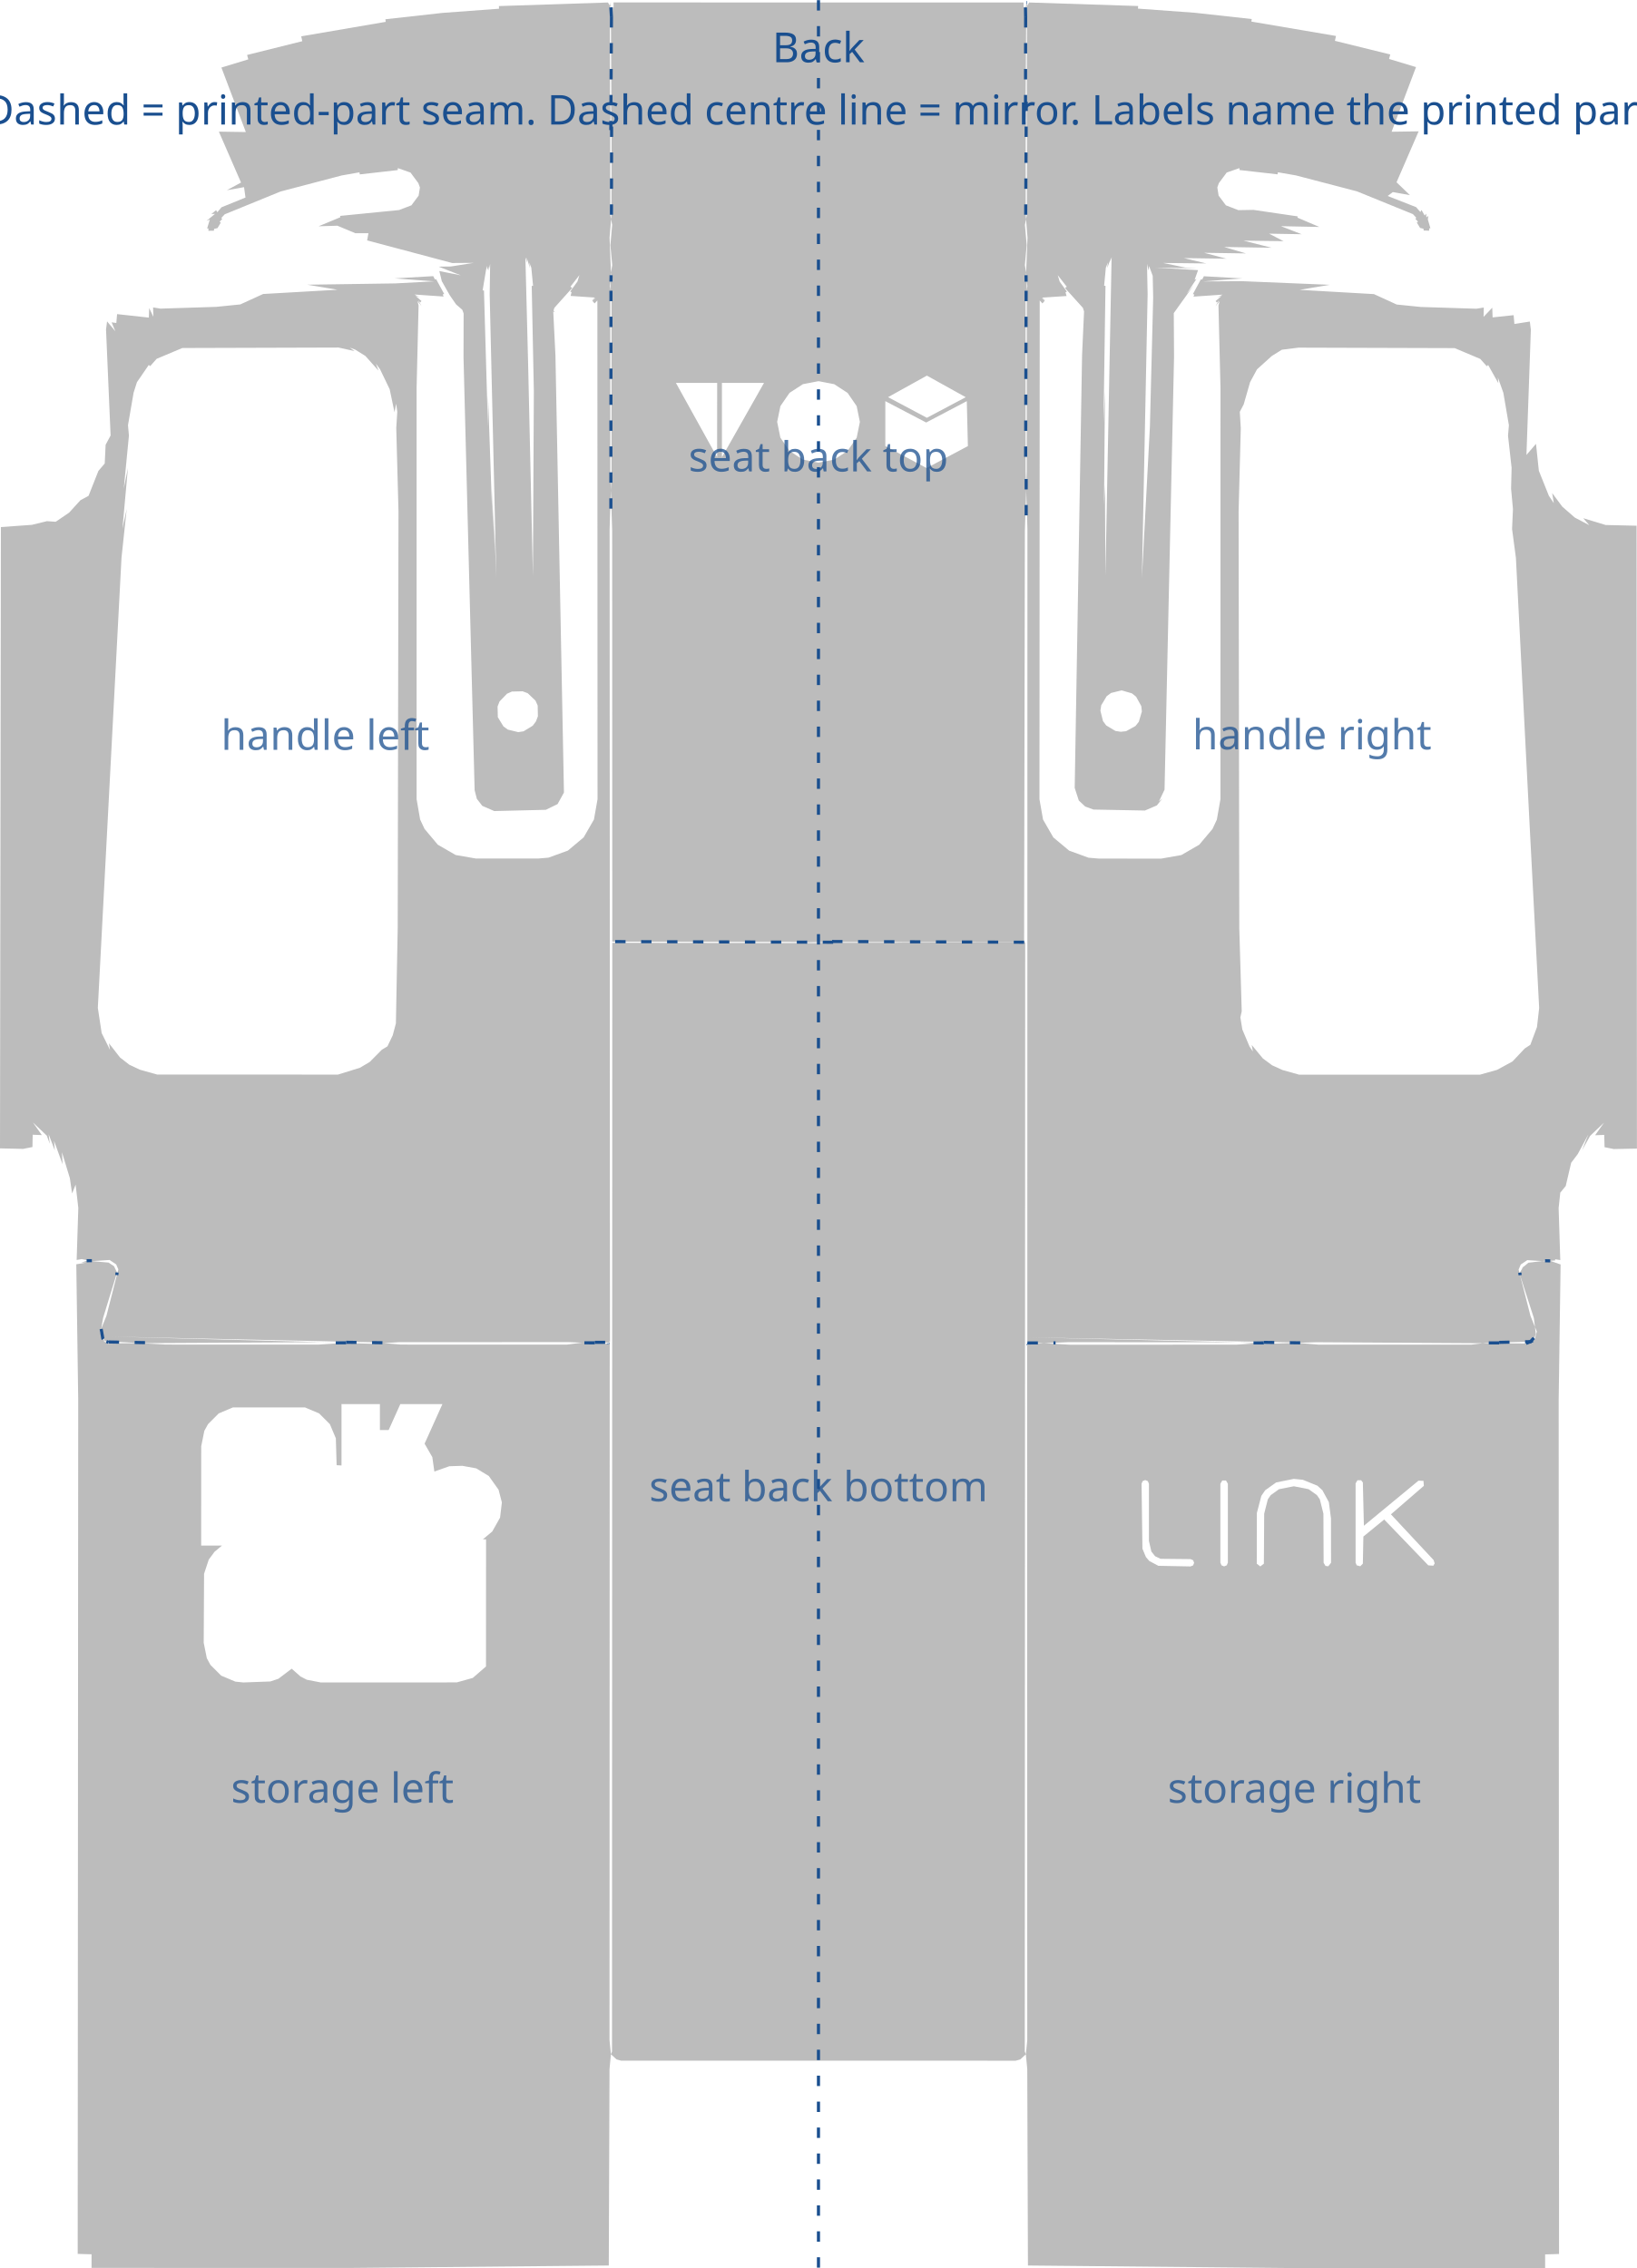
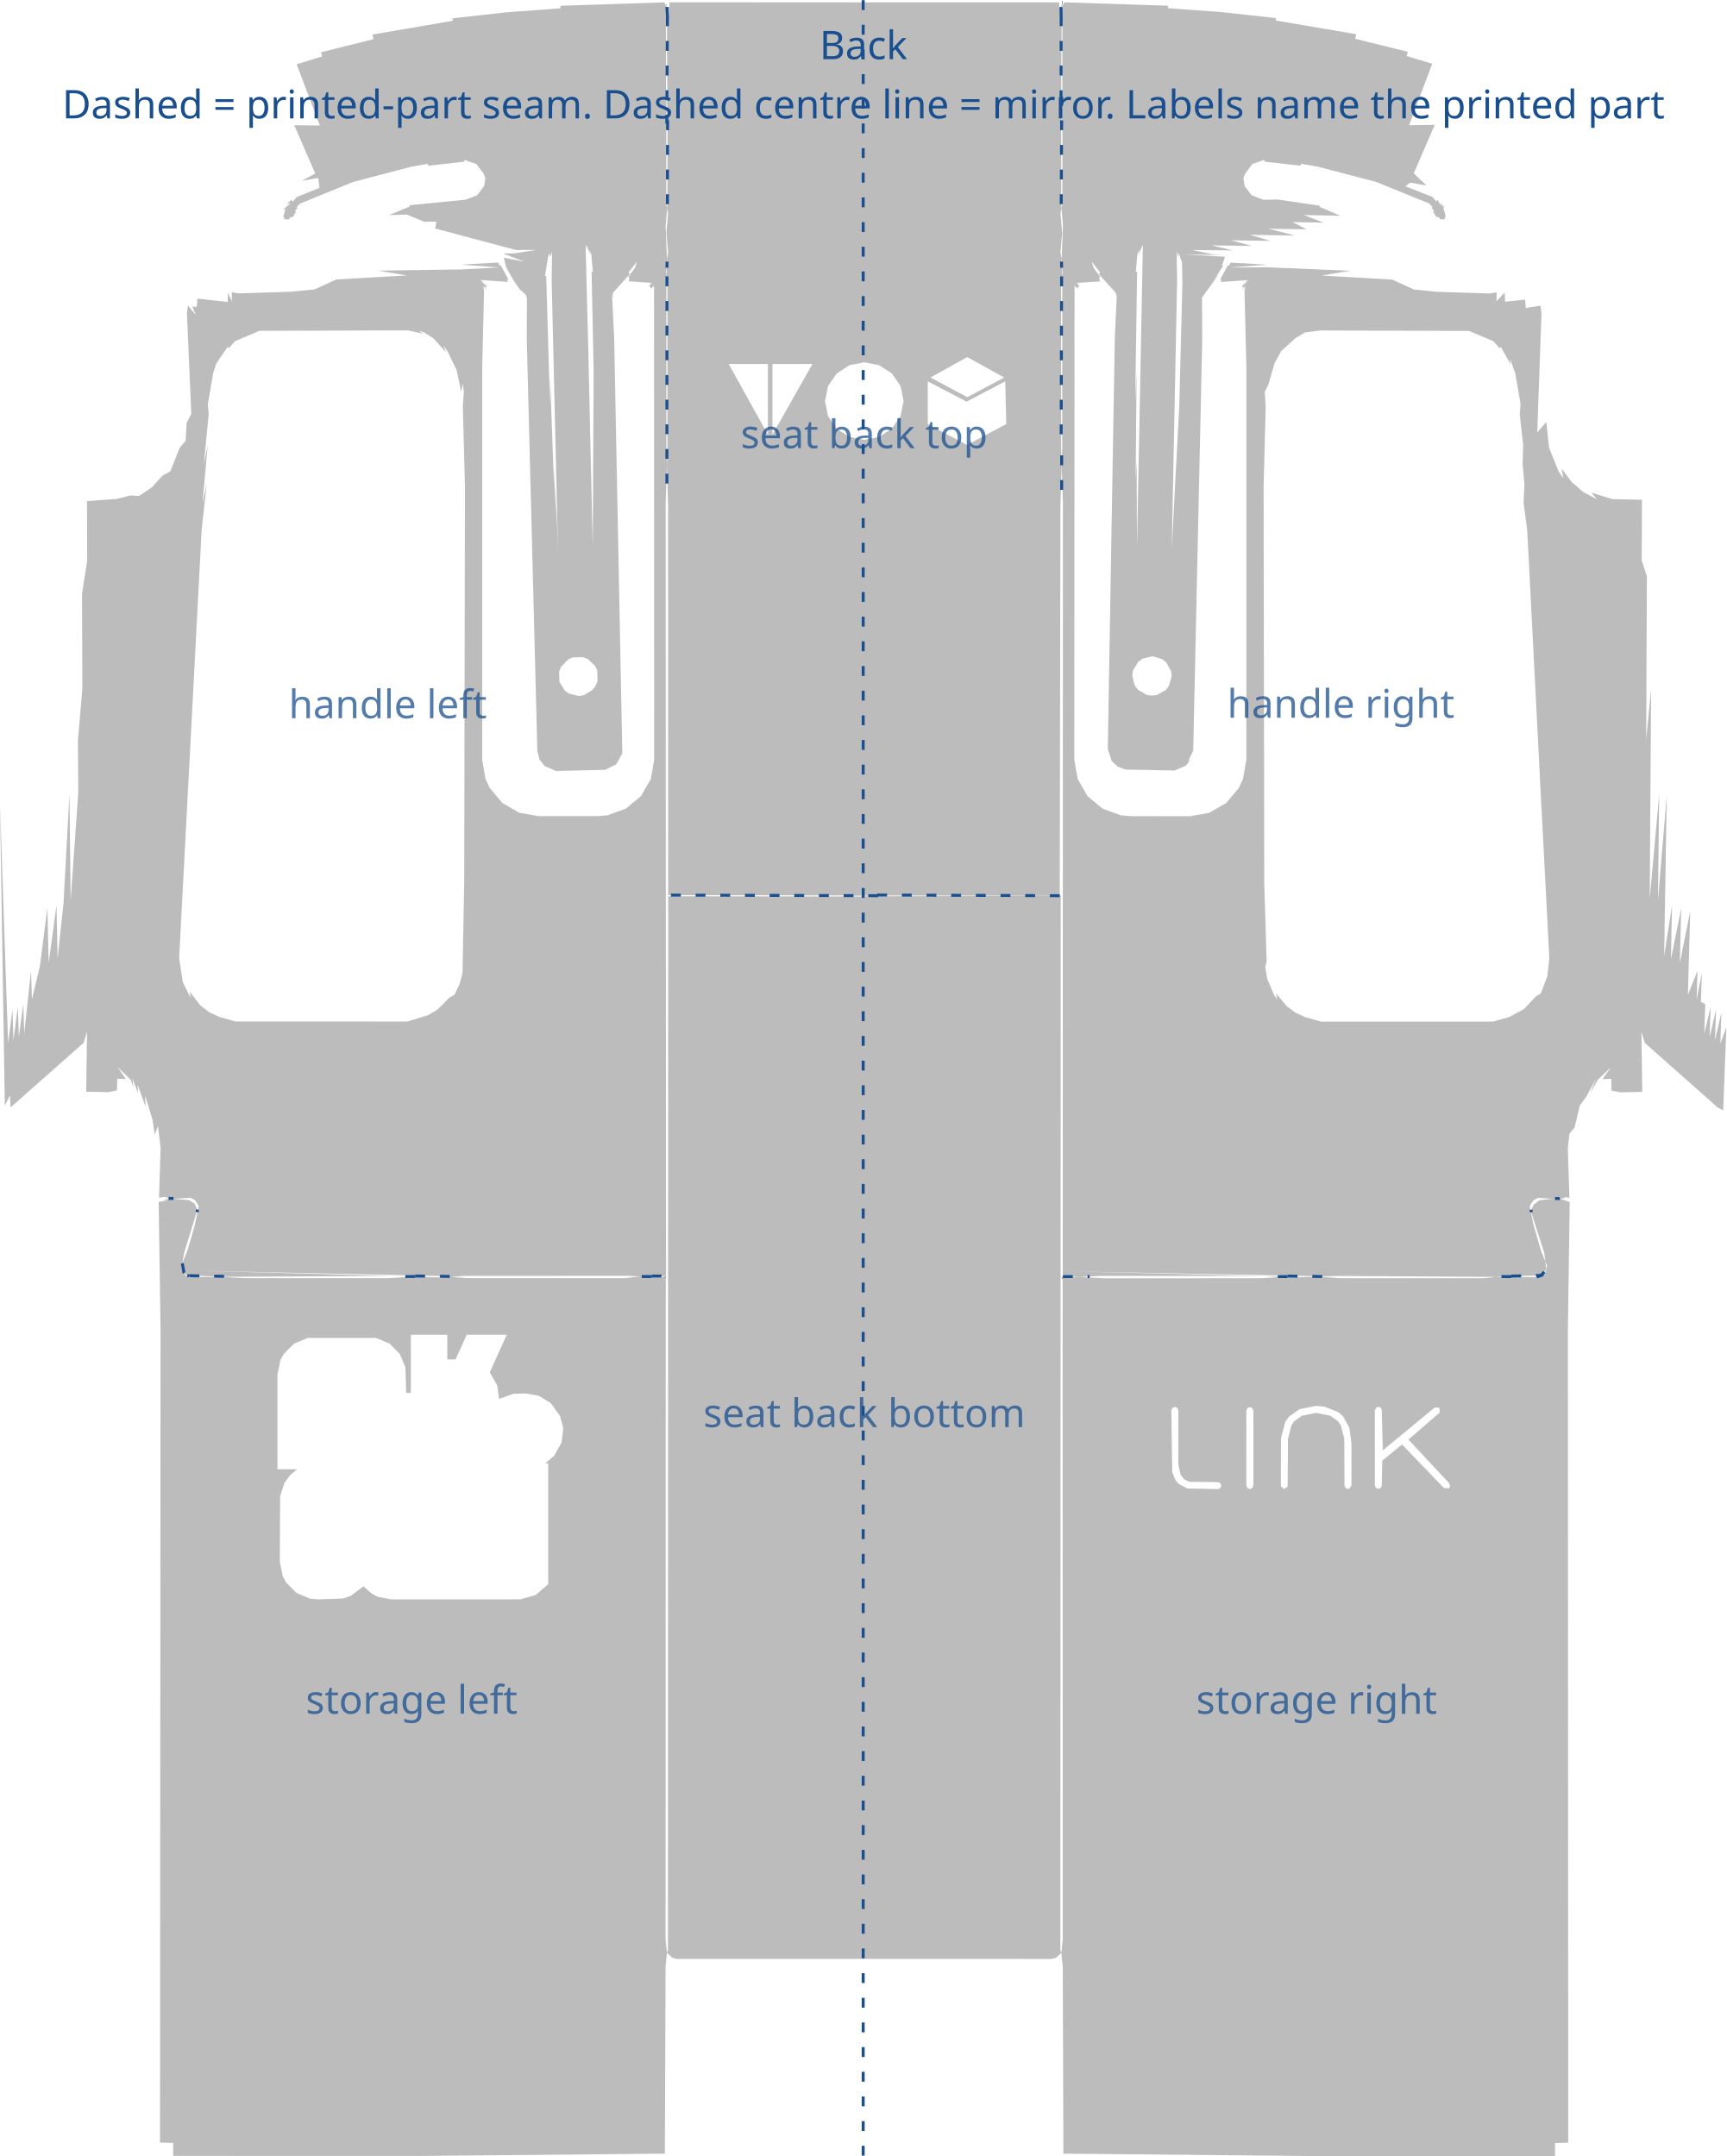
- <svg xmlns="http://www.w3.org/2000/svg" width="315.4mm" height="437.1mm" viewBox="0 0 315.4 437.1" version="1.1">
-   <path d="M19.49 256.13 L19.86 254.01 L22.55 245.24 L21.97 244.03 L20.91 243.33 L16.7 242.97 L15.68 243.35 L16.69 243.32 L14.7 243.66 L15.07 269.74 L14.97 434.38 L17.64 434.46 L17.64 437.08 L67.41 437.09 L117.3 436.62 L117.44 398.77 L117.71 395.91 L117.44 393.19 L117.48 258.75 L112.01 258.79 L109.2 259.14 L77.23 259.13 L71.87 258.69 L21.71 257.6 L66.69 258.79 L61.27 259.14 L31.96 259.13 L19.95 258.46 L20.8 259 L21.36 258.88 L20.45 258.64 L19.81 257.95 Z M65.8 270.6 L73.2 270.61 L73.2 275.61 L74.88 275.61 L77.13 270.61 L85.24 270.61 L81.81 278.23 L83.3 280.83 L83.69 283.6 L86.58 282.58 L89.09 282.5 L91.76 282.99 L94.18 284.46 L96.06 287.1 L96.7 289.55 L96.35 292.49 L94.85 295.15 L93.04 296.67 L93.65 296.67 L93.64 321.17 L91.09 323.38 L88.01 324.24 L61.8 324.25 L59.12 323.73 L57.9 323.1 L56.2 321.6 L53.64 323.54 L52.09 324.06 L46.88 324.25 L45.35 324.09 L42.62 322.94 L40.55 320.87 L39.85 319.58 L39.25 316.6 L39.32 303.3 L40.22 300.58 L41.33 299.07 L42.77 297.87 L38.76 297.87 L38.77 278.73 L39.37 275.76 L40.08 274.47 L42.14 272.4 L44.87 271.25 L58.77 271.25 L61.49 272.4 L63.56 274.47 L64.71 277.2 L64.86 282.38 L65.8 282.43 Z M295.54 254.03 L295.92 257.11 L295.58 257.98 L294.89 258.57 L286.25 258.81 L283.43 259.15 L254.12 259.15 L248.71 258.71 L198.46 257.74 L243.52 258.81 L238.16 259.15 L206.19 259.16 L198.03 258.7 L198.07 259.38 L197.9 258.88 L197.93 393.19 L197.66 395.91 L197.93 398.77 L198.06 436.62 L247.95 437.1 L297.71 437.1 L297.71 434.48 L300.39 434.4 L300.32 269.77 L300.69 243.69 L298.69 243 L297.7 242.98 L294.49 243.36 L293.19 244.43 L293.5 244.11 L292.84 245.27 L292.88 245.76 Z M249.29 285.02 L251.02 285.19 L253.83 286.33 L254.8 287.21 L256.04 289.5 L256.45 292.65 L256.46 301.18 L255.93 301.86 L255.39 301.79 L255.03 301.18 L254.99 291.72 L254.3 288.96 L253.74 288.15 L252.15 287.01 L249.29 286.44 L246.43 287.01 L244.84 288.15 L244.28 288.96 L243.58 291.72 L243.52 301.36 L242.83 301.89 L242.15 301.36 L242.17 291.59 L243.03 288.29 L243.77 287.21 L245.89 285.7 Z M261.55 285.28 L262.26 285.28 L262.59 285.71 L262.79 294.05 L273.31 285.36 L274.27 285.4 L274.34 286.36 L268 291.85 L276.22 300.66 L276.43 301.3 L276.17 301.75 L275.2 301.68 L266.7 292.85 L262.69 296.13 L262.59 301.35 L262.09 301.86 L261.4 301.67 L261.19 301.17 L261.19 285.89 Z M220.12 298.47 L219.95 285.95 L220.16 285.45 L220.66 285.24 L221.16 285.45 L221.37 285.95 L221.37 296.97 L221.84 299.01 L222.56 299.92 L223.6 300.42 L229.38 300.48 L229.88 300.69 L230.08 301.19 L229.88 301.69 L229.38 301.89 L223.19 301.77 L221.44 300.84 L220.79 300.08 Z M235.5 285.33 L236.22 285.33 L236.58 285.95 L236.58 301.16 L236.37 301.67 L235.86 301.88 L235.35 301.67 L235.14 301.16 L235.14 285.95 Z M117.53 258.4 L117.46 101.95 L117.82 90.91 L117.82 57.27 L117.48 55.15 L117.74 53.04 L117.45 45.79 L117.81 41.39 L117.84 22.35 L117.63 19.62 L117.55 22.35 L117.69 25.07 L117.8 19.63 L117.7 1.42 L117.14 0.48 L96.13 1.17 L96.15 1.68 L85.22 2.49 L74.26 3.71 L74.32 4.21 L58.04 7 L58.24 7.94 L47.61 10.59 L47.84 11.44 L42.66 13.02 L47.37 25.45 L42.17 25.37 L46.44 35.18 L43.71 36.66 L47.02 36.07 L47.3 38.07 L42.68 39.95 L41.87 40.9 L41.64 40.51 L40.73 41.24 L41.43 41.22 L39.78 42.58 L40.43 42.31 L39.91 44.02 L40.16 44.03 L40.16 44.48 L41.21 44.46 L41.26 44.11 L41.91 43.96 L42.54 42.91 L42.31 42.73 L42.81 42.22 L42.65 42 L43.3 41.3 L54.05 36.91 L65.82 33.82 L69.26 33.21 L69.32 33.61 L76.63 32.78 L76.66 32.4 L79.1 33.26 L80.61 35.3 L80.91 36.13 L80.66 37.7 L79.27 39.57 L76.89 40.48 L65.54 41.61 L65.57 41.87 L61.38 43.61 L65.01 43.5 L68.48 44.95 L70.99 44.95 L70.74 46.33 L87.13 50.69 L91.26 50.66 L86.86 51.36 L84.52 51.39 L88.78 53.06 L84.65 52.24 L85.13 54.2 L86.66 56.9 L87.88 58.67 L89.07 59.7 L89.33 60.41 L89.31 68.87 L91.45 152.29 L91.88 153.96 L92.93 155.31 L95.23 156.31 L105.17 156.07 L107.43 154.97 L108.66 152.74 L107.02 68.47 L106.6 60.02 L106.9 60.19 L106.65 59.84 L106.82 59.32 L110.25 55.49 L109.91 55.25 L111.64 53.02 L111.26 54.26 L109.86 56.19 L110.13 56.3 L109.94 57.03 L114.65 57.35 L114.01 57.86 L114.76 57.48 L114.12 57.94 L114.56 58.48 L115.1 57.9 L115.13 154.03 L114.44 157.94 L112.46 161.38 L109.42 163.93 L105.68 165.29 L103.7 165.46 L91.7 165.46 L87.79 164.78 L84.35 162.79 L81.8 159.75 L80.95 157.94 L80.27 154.03 L80.27 74.73 L80.65 58.88 L80.44 58.02 L81.22 58.99 L80.56 57.85 L80.96 58.29 L81.21 58.02 L80.06 57.01 L80.9 57.32 L79.85 56.76 L85.48 57.15 L85.3 56.74 L85.59 56.66 L84.03 53.8 L83.81 53.86 L83.47 53.22 L76.04 53.65 L83.66 54.22 L76.15 54.62 L59.21 54.87 L65.02 55.84 L50.7 56.66 L46.3 58.67 L41.65 59.14 L30.93 59.48 L29.5 59.25 L29.55 61.05 L28.74 59.37 L28.68 61.21 L22.56 60.54 L22.41 62.25 L21.51 62.12 L22.22 63.84 L20.63 61.94 L20.43 63.52 L21.31 83.93 L20.35 85.72 L20.18 89.32 L18.96 90.76 L17.06 95.56 L15.5 96.4 L13.34 98.78 L10.73 100.56 L9.05 100.44 L6.14 101.15 L0.17 101.58 L0 221.32 L4.46 221.42 L6.25 221.06 L6.3 218.69 L8.06 218.76 L6.35 216.33 L9.02 218.87 L9.59 220.44 L9.37 218.6 L10.55 221.68 L10.41 219.86 L12.05 224.37 L11.94 222.06 L13.46 227.06 L13.89 230.01 L14.57 228.31 L15.09 232.8 L14.77 242.83 L15.74 242.66 L17.69 243.06 L21.12 242.83 L22.38 243.67 L22.8 244.65 L20.51 253.59 L19.29 256.6 L19.67 258.05 L20.87 258.9 L61.75 258.67 L71.87 258.99 L76.85 258.67 L109.63 258.66 L117.37 259 L117.3 258.37 L117.49 258.88 Z M18.85 194.25 L23.41 107.49 L24.41 98.1 L23.59 101.91 L24.65 90.17 L23.85 94.16 L24.84 83.96 L24.66 81.95 L25.74 75.69 L26.38 73.67 L28.67 70.33 L28.93 70.57 L30.19 69.15 L35.13 67.07 L65.24 66.98 L68.33 67.67 L67.39 66.99 L68.44 67.38 L70.4 68.6 L72.92 71.42 L72.43 70.09 L73.23 71.17 L75.08 75.01 L76.01 79.44 L76.33 77.8 L76.55 79.35 L76.35 82.5 L76.78 98.56 L76.63 178.83 L76.28 197.24 L75.67 199.53 L74.65 201.66 L73.58 202.3 L71.23 204.67 L69.34 205.79 L65.11 207.1 L30.27 207.09 L26.96 206.16 L24.92 205.2 L23.12 203.8 L20.99 201.06 L21.2 202.36 L19.59 199.1 Z M103.6 135.98 L103.64 138.05 L103.27 139.02 L102.65 139.86 L100.88 140.94 L99.85 141.1 L97.84 140.61 L97 139.99 L95.92 138.23 L95.87 136.16 L96.25 135.19 L97.68 133.7 L98.63 133.28 L100.7 133.23 L101.68 133.6 L103.18 135.03 Z M94.44 50.88 L94.35 56.74 L95.63 111.41 L95.17 99.7 L95.24 105.01 L94.8 94.1 L94.86 99.72 L94.03 76.22 L94.01 82.29 L93.25 55.98 L92.99 55.97 L93.65 52 L93.89 51.24 L93.9 52.06 L94.16 51.39 L94.14 52.2 Z M101.75 69.85 L101.23 49.59 L101.6 50.69 L101.48 49.62 L102.11 51.69 L101.97 50.58 L102.37 51.59 L102.71 55.08 L102.45 55.1 L102.86 75.37 L102.68 111 Z M197.94 258.32 L197.87 258.8 L198.08 258.52 L198.12 258.9 L197.91 258.95 L198.19 259.01 L205.76 258.67 L238.54 258.69 L243.52 259.01 L253.65 258.68 L294.52 258.93 L295.72 258.08 L296.11 256.63 L294.89 253.62 L292.6 244.68 L293.02 243.7 L294.27 242.86 L297.7 243.08 L299.64 242.92 L299.65 242.69 L300.63 242.85 L300.31 232.83 L300.63 229.85 L301.68 228.57 L302.73 224.09 L304 222.41 L306.04 218.63 L304.82 221.69 L306.39 218.9 L309.05 216.37 L307.34 218.79 L309.1 218.72 L309.16 221.09 L310.94 221.45 L315.4 221.36 L315.33 101.32 L309.37 101.18 L305.05 99.87 L306.22 101.22 L303.43 99.75 L301.02 97.65 L299.07 95.03 L299.38 96.97 L298.43 95.55 L296.5 90.73 L295.95 85.54 L294.11 87.68 L294.96 63.54 L294.76 61.97 L291.79 62.44 L291.64 60.74 L287.59 61.17 L287.52 59.31 L285.85 61.07 L285.89 59.27 L284.47 59.5 L273.76 59.16 L269.12 58.69 L264.72 56.68 L250.41 55.86 L256.22 54.89 L239.32 54.19 L231.76 54.24 L239.38 53.66 L231.96 53.24 L231.62 53.88 L231.39 53.82 L229.84 56.68 L230.13 56.76 L229.95 57.17 L235.57 56.78 L234.53 57.34 L235.37 57.03 L234.22 58.03 L234.47 58.31 L234.87 57.87 L234.21 59.01 L234.99 58.04 L234.77 58.89 L235.16 74.75 L235.15 154.04 L234.46 157.96 L233.62 159.76 L231.06 162.8 L227.62 164.79 L223.71 165.48 L211.71 165.47 L209.73 165.3 L206 163.94 L202.95 161.39 L200.97 157.95 L200.28 154.04 L200.33 57.9 L200.86 58.48 L201.3 57.94 L200.67 57.49 L201.42 57.87 L200.78 57.36 L205.5 57.05 L205.3 56.32 L205.57 56.21 L204.18 54.28 L203.8 53.03 L205.54 55.26 L205.2 55.51 L208.65 59.33 L208.87 60.02 L208.49 68.47 L207.07 151.85 L207.86 154.28 L209.1 155.44 L210.68 156.02 L220.6 156.21 L222.9 155.22 L223.97 153.89 L223.3 154.46 L224.38 152.19 L226.21 68.8 L226.16 60.34 L230.01 54.96 L228.64 56.63 L230.54 53.74 L230.17 53.94 L230.84 52.06 L222.61 51.58 L230.66 51.7 L228.39 51.57 L224.13 50.68 L232.42 50.77 L228.09 49.74 L236.3 49.86 L232.01 48.72 L240.07 48.84 L235.85 47.6 L245.02 47.75 L239.6 46.38 L247.31 46.48 L244.52 45.03 L250.79 45.14 L246.81 43.59 L254.21 43.74 L250 41.95 L250.02 41.7 L241.51 40.45 L238.6 40.5 L236.2 39.57 L234.8 37.7 L234.55 36.13 L234.84 35.3 L236.36 33.25 L238.81 32.4 L238.84 32.77 L246.15 33.6 L246.22 33.2 L249.67 33.8 L261.46 36.88 L272.24 41.27 L272.88 41.97 L272.71 42.19 L273.22 42.71 L272.99 42.89 L273.62 43.93 L274.27 44.08 L274.31 44.43 L275.36 44.46 L275.37 44.01 L275.61 44.01 L275.11 42.29 L275.2 41.62 L274.83 41.9 L274.79 41.18 L274.5 41.54 L273.89 40.47 L273.67 40.86 L272.85 39.92 L267.37 37.77 L268.36 37.02 L271.66 37.61 L269.08 35.13 L273.34 25.31 L268.13 25.39 L272.83 12.93 L267.64 11.36 L267.87 10.5 L257.21 7.87 L257.41 6.93 L241.11 4.16 L241.18 3.67 L230.21 2.46 L219.26 1.66 L219.29 1.16 L198.29 0.48 L197.74 1.43 L197.59 22.35 L197.81 25.07 L197.88 22.35 L197.74 19.63 L197.63 25.07 L197.63 41.39 L197.98 45.79 L197.69 53.04 L197.95 55.16 L197.61 57.28 L197.61 90.91 L197.96 101.95 Z M294.75 159.56 L296.56 194.27 L296.14 197.94 L294.86 201.36 L293.78 202.07 L291.42 204.57 L288.44 206.19 L285.14 207.12 L250.29 207.11 L247.08 206.21 L245.09 205.3 L243.32 203.98 L241.18 201.39 L241.4 202.65 L240.75 201.68 L239.37 198.41 L238.99 196.08 L239.25 194.89 L238.78 178.84 L238.65 98.57 L239.07 82.52 L238.88 79.37 L239.63 77.94 L240.86 73.66 L242.19 71.19 L245.03 68.62 L246.99 67.4 L250.18 67 L280.28 67.09 L285.21 69.17 L286.47 70.58 L286.73 70.34 L288.69 73.84 L288.6 72.73 L289.66 75.7 L290.73 81.95 L290.56 83.98 L291.25 90.15 L291.15 94.18 L291.51 98.11 L291.34 101.95 L292.08 107.5 Z M212.02 136.96 L212.18 135.93 L213.24 134.16 L214.08 133.55 L216.09 133.05 L218.08 133.62 L218.9 134.27 L219.9 136.08 L220.01 137.12 L219.43 139.1 L218.78 139.92 L216.97 140.92 L215.94 141.03 L214.91 140.87 L213.14 139.81 L212.52 138.97 Z M221.12 56.71 L221 50.85 L221.28 52.13 L221.4 51.27 L222.1 53.16 L222.19 57.33 L221.56 82.23 L220.02 111.34 Z M214.17 50.02 L212.99 110.96 L212.9 93.41 L212.72 97.23 L212.9 75.35 L212.62 81.46 L213 55.09 L212.74 55.07 L213.07 51.59 L213.47 50.58 L213.33 51.68 L214.06 49.68 L213.76 50.61 L214.21 49.58 Z M197.66 395.91 L197.45 395.38 L197.53 181.61 L117.97 181.48 L117.92 395.38 L117.71 395.91 L118.8 396.9 L119.68 397.14 L195.69 397.15 L196.57 396.91 Z M118.22 1.42 L117.7 1.42 L117.66 0.49 L117.5 1.43 L117.54 22.35 L117.76 25.07 L117.84 22.35 L117.69 19.63 L117.58 25.07 L117.58 41.39 L117.95 43.33 L117.61 47.23 L117.96 51.1 L117.64 53.04 L117.59 57.27 L117.59 90.91 L117.95 102.29 L117.97 181.7 L157.7 181.75 L160.53 181.54 L157.7 181.45 L154.88 181.59 L160.53 181.7 L197.53 181.63 L197.32 181.48 L197.47 102.3 L197.83 90.91 L197.84 57.28 L197.79 53.05 L197.47 51.1 L197.82 47.23 L197.48 43.34 L197.86 41.39 L197.89 22.35 L197.67 19.63 L197.59 22.35 L197.74 25.07 L197.85 19.63 L197.88 0.5 L197.59 1.43 L197.22 1.42 L197.22 0.48 L118.22 0.47 Z M157.71 73.46 L160.73 74.04 L163.31 75.72 L165.06 78.27 L165.68 81.32 L165.06 84.36 L163.3 86.9 L160.73 88.58 L157.71 89.17 L154.69 88.58 L152.12 86.9 L150.36 84.35 L149.74 81.3 L150.37 78.26 L152.12 75.72 L154.7 74.04 Z M138.17 88.12 L130.23 73.79 L138.18 73.79 Z M186.49 85.97 L178.53 90.21 L170.58 85.97 L170.58 77.31 L178.45 81.43 L186.28 77.31 Z M186.07 76.55 L178.59 80.52 L171.11 76.54 L178.59 72.39 Z M147.21 73.79 L139.1 88.12 L139.1 73.79 Z" fill="#bcbcbc" fill-rule="evenodd" />
-   <polyline points="17.7,242.96 16.7,242.97" fill="none" stroke="#1a4f8f" stroke-width="0.6" stroke-dasharray="2 3" />
-   <polyline points="22.51,245.74 22.55,245.24" fill="none" stroke="#1a4f8f" stroke-width="0.6" stroke-dasharray="2 3" />
-   <polyline points="19.49,256.13 19.81,257.95 20.45,258.64 21.36,258.88" fill="none" stroke="#1a4f8f" stroke-width="0.6" stroke-dasharray="2 3" />
-   <polyline points="20.94,258.63 29.14,258.78" fill="none" stroke="#1a4f8f" stroke-width="0.6" stroke-dasharray="2 3" />
-   <polyline points="20.92,258.71 20.5,258.54" fill="none" stroke="#1a4f8f" stroke-width="0.6" stroke-dasharray="2 3" />
-   <polyline points="114.6,258.8 112.01,258.79" fill="none" stroke="#1a4f8f" stroke-width="0.6" stroke-dasharray="2 3" />
-   <polyline points="114.6,258.7 117.37,258.7 117.37,259" fill="none" stroke="#1a4f8f" stroke-width="0.6" stroke-dasharray="2 3" />
-   <polyline points="66.69,258.69 74.44,258.79" fill="none" stroke="#1a4f8f" stroke-width="0.6" stroke-dasharray="2 3" />
-   <polyline points="66.69,258.79 64.1,258.8" fill="none" stroke="#1a4f8f" stroke-width="0.6" stroke-dasharray="2 3" />
-   <polyline points="117.2,258.9 117.21,259" fill="none" stroke="#1a4f8f" stroke-width="0.6" stroke-dasharray="2 3" />
-   <polyline points="198.02,259 197.91,258.95" fill="none" stroke="#1a4f8f" stroke-width="0.6" stroke-dasharray="2 3" />
-   <polyline points="197.98,258.82 203.38,258.81" fill="none" stroke="#1a4f8f" stroke-width="0.6" stroke-dasharray="2 3" />
-   <polyline points="198.19,258.91 198.19,259.01" fill="none" stroke="#1a4f8f" stroke-width="0.6" stroke-dasharray="2 3" />
-   <polyline points="288.85,258.71 294.89,258.57 295.8,257.56 295.9,256.16" fill="none" stroke="#1a4f8f" stroke-width="0.6" stroke-dasharray="2 3" />
-   <polyline points="243.52,258.71 251.29,258.81" fill="none" stroke="#1a4f8f" stroke-width="0.6" stroke-dasharray="2 3" />
-   <polyline points="243.52,258.81 240.95,258.82" fill="none" stroke="#1a4f8f" stroke-width="0.6" stroke-dasharray="2 3" />
-   <polyline points="288.85,258.81 286.25,258.81" fill="none" stroke="#1a4f8f" stroke-width="0.6" stroke-dasharray="2 3" />
-   <polyline points="295.33,258.39 294.03,258.91" fill="none" stroke="#1a4f8f" stroke-width="0.6" stroke-dasharray="2 3" />
-   <polyline points="292.84,245.27 292.88,245.76" fill="none" stroke="#1a4f8f" stroke-width="0.6" stroke-dasharray="2 3" />
-   <polyline points="298.69,243 297.7,242.98" fill="none" stroke="#1a4f8f" stroke-width="0.6" stroke-dasharray="2 3" />
-   <polyline points="117.81,3.3 117.69,25.07" fill="none" stroke="#1a4f8f" stroke-width="0.6" stroke-dasharray="2 3" />
-   <polyline points="117.81,41.39 117.84,22.35" fill="none" stroke="#1a4f8f" stroke-width="0.6" stroke-dasharray="2 3" />
-   <polyline points="117.7,1.42 117.81,3.3 117.84,1.43" fill="none" stroke="#1a4f8f" stroke-width="0.6" stroke-dasharray="2 3" />
-   <polyline points="117.72,54.27 117.74,53.04" fill="none" stroke="#1a4f8f" stroke-width="0.6" stroke-dasharray="2 3" />
-   <polyline points="117.72,56.03 117.7,99.31" fill="none" stroke="#1a4f8f" stroke-width="0.6" stroke-dasharray="2 3" />
-   <polyline points="197.62,3.3 197.59,22.35" fill="none" stroke="#1a4f8f" stroke-width="0.6" stroke-dasharray="2 3" />
-   <polyline points="197.63,41.39 197.74,19.63" fill="none" stroke="#1a4f8f" stroke-width="0.6" stroke-dasharray="2 3" />
-   <polyline points="197.59,1.43 197.62,3.3 197.74,1.43" fill="none" stroke="#1a4f8f" stroke-width="0.6" stroke-dasharray="2 3" />
-   <polyline points="197.78,0.49 197.88,0.5" fill="none" stroke="#1a4f8f" stroke-width="0.6" stroke-dasharray="2 3" />
-   <polyline points="197.69,53.04 197.71,54.28" fill="none" stroke="#1a4f8f" stroke-width="0.6" stroke-dasharray="2 3" />
-   <polyline points="197.71,56.04 197.61,90.91" fill="none" stroke="#1a4f8f" stroke-width="0.6" stroke-dasharray="2 3" />
-   <polyline points="197.72,99.32 197.72,90.91" fill="none" stroke="#1a4f8f" stroke-width="0.6" stroke-dasharray="2 3" />
-   <polyline points="197.33,181.59 157.7,181.44" fill="none" stroke="#1a4f8f" stroke-width="0.6" stroke-dasharray="2 3" />
-   <polyline points="160.53,181.59 118.08,181.47 117.97,181.7" fill="none" stroke="#1a4f8f" stroke-width="0.6" stroke-dasharray="2 3" />
-   <polyline points="157.7,0.03 157.7,437.1" fill="none" stroke="#1a4f8f" stroke-width="0.6" stroke-dasharray="2 3" />
-   <text x="65.97" y="347.43" text-anchor="middle" font-family="sans-serif" font-size="8" fill="#1a4f8f" opacity="0.75">storage left</text>
-   <text x="249.4" y="347.44" text-anchor="middle" font-family="sans-serif" font-size="8" fill="#1a4f8f" opacity="0.75">storage right</text>
-   <text x="62.67" y="144.51" text-anchor="middle" font-family="sans-serif" font-size="8" fill="#1a4f8f" opacity="0.75">handle left</text>
-   <text x="252.79" y="144.42" text-anchor="middle" font-family="sans-serif" font-size="8" fill="#1a4f8f" opacity="0.75">handle right</text>
-   <text x="157.71" y="289.33" text-anchor="middle" font-family="sans-serif" font-size="8" fill="#1a4f8f" opacity="0.75">seat back bottom</text>
-   <text x="157.69" y="90.86" text-anchor="middle" font-family="sans-serif" font-size="8" fill="#1a4f8f" opacity="0.75">seat back top</text>
-   <text x="157.7" y="12" text-anchor="middle" font-family="sans-serif" font-size="8" fill="#1a4f8f">Back</text>
-   <text x="157.7" y="24" text-anchor="middle" font-family="sans-serif" font-size="7.92" fill="#1a4f8f">Dashed = printed-part seam. Dashed centre line = mirror. Labels name the printed part</text>
+ <svg xmlns="http://www.w3.org/2000/svg" width="350mm" height="437.1mm" viewBox="0 0 350 437.1" version="1.1">
+   <path d="M36.95 256.13 L37.32 254.01 L40.01 245.24 L39.43 244.03 L38.37 243.33 L34.17 242.97 L33.14 243.35 L34.15 243.32 L32.16 243.66 L32.54 269.75 L32.43 434.38 L35.11 434.46 L35.1 437.08 L84.87 437.09 L134.76 436.62 L134.9 398.77 L135.17 395.91 L134.9 393.19 L134.94 258.75 L129.47 258.8 L126.67 259.14 L94.69 259.13 L89.33 258.69 L39.18 257.6 L84.15 258.79 L78.73 259.14 L49.43 259.13 L37.42 258.46 L38.27 259 L38.82 258.88 L37.91 258.64 L37.27 257.95 Z M83.27 270.6 L90.66 270.61 L90.66 275.61 L92.34 275.61 L94.59 270.61 L102.7 270.61 L99.27 278.23 L100.76 280.83 L101.16 283.6 L104.04 282.58 L106.55 282.5 L109.22 282.99 L111.64 284.46 L113.52 287.1 L114.17 289.55 L113.81 292.49 L112.31 295.15 L110.5 296.67 L111.11 296.67 L111.11 321.17 L108.55 323.38 L105.47 324.24 L79.27 324.25 L76.58 323.73 L75.36 323.1 L73.66 321.6 L71.1 323.54 L69.56 324.07 L64.34 324.25 L62.81 324.09 L60.08 322.94 L58.02 320.88 L57.31 319.58 L56.71 316.6 L56.78 303.3 L57.68 300.58 L58.79 299.07 L60.23 297.87 L56.23 297.87 L56.23 278.73 L56.83 275.76 L57.54 274.47 L59.6 272.4 L62.33 271.25 L76.23 271.25 L78.96 272.41 L81.02 274.47 L82.17 277.2 L82.32 282.38 L83.26 282.43 Z M313 254.03 L313.38 257.11 L313.04 257.98 L312.35 258.57 L303.72 258.81 L300.89 259.15 L271.59 259.15 L266.17 258.71 L215.93 257.74 L260.98 258.81 L255.63 259.15 L223.65 259.16 L215.49 258.7 L215.53 259.38 L215.37 258.88 L215.4 393.19 L215.12 395.91 L215.4 398.77 L215.53 436.62 L265.42 437.1 L315.18 437.1 L315.18 434.48 L317.85 434.4 L317.78 269.77 L318.15 243.69 L316.15 243 L315.16 242.98 L311.95 243.36 L310.65 244.43 L310.96 244.11 L310.31 245.27 L310.35 245.76 Z M266.75 285.02 L268.49 285.19 L271.3 286.33 L272.27 287.21 L273.5 289.5 L273.92 292.65 L273.92 301.18 L273.39 301.86 L272.85 301.79 L272.5 301.18 L272.46 291.71 L271.76 288.96 L271.2 288.15 L269.61 287.01 L266.75 286.44 L263.89 287.01 L262.3 288.15 L261.74 288.96 L261.05 291.72 L260.98 301.36 L260.3 301.89 L259.61 301.36 L259.63 291.59 L260.49 288.29 L261.24 287.21 L263.35 285.7 Z M279.01 285.28 L279.72 285.28 L280.05 285.71 L280.26 294.05 L290.77 285.36 L291.73 285.4 L291.81 286.36 L285.46 291.85 L293.68 300.66 L293.9 301.3 L293.63 301.75 L292.67 301.68 L284.16 292.85 L280.15 296.13 L280.05 301.35 L279.55 301.86 L278.86 301.67 L278.66 301.17 L278.65 285.89 Z M237.59 298.47 L237.41 285.95 L237.62 285.45 L238.12 285.24 L238.63 285.45 L238.83 285.95 L238.83 296.97 L239.3 299.01 L240.02 299.92 L241.06 300.42 L246.84 300.48 L247.34 300.69 L247.54 301.19 L247.34 301.69 L246.84 301.89 L240.65 301.77 L238.9 300.84 L238.25 300.08 Z M252.96 285.33 L253.68 285.33 L254.04 285.95 L254.04 301.16 L253.83 301.67 L253.32 301.88 L252.82 301.67 L252.61 301.16 L252.6 285.95 Z M134.99 258.4 L134.92 101.95 L135.28 90.91 L135.28 57.27 L134.95 55.15 L135.2 53.04 L134.91 45.79 L135.27 41.39 L135.31 22.35 L135.09 19.62 L135.01 22.35 L135.15 25.07 L135.26 19.63 L135.16 1.42 L134.6 0.48 L113.59 1.17 L113.61 1.68 L102.68 2.49 L91.72 3.71 L91.78 4.21 L75.5 7 L75.7 7.94 L65.07 10.59 L65.3 11.44 L60.12 13.02 L64.83 25.45 L59.63 25.38 L63.9 35.18 L61.17 36.66 L64.48 36.07 L64.76 38.08 L60.14 39.95 L59.33 40.9 L59.1 40.51 L58.19 41.24 L58.89 41.22 L57.24 42.58 L57.89 42.31 L57.38 44.02 L57.62 44.03 L57.62 44.48 L58.67 44.46 L58.72 44.11 L59.38 43.96 L60 42.91 L59.77 42.73 L60.28 42.22 L60.11 42 L60.76 41.3 L71.51 36.91 L83.28 33.82 L86.72 33.21 L86.79 33.61 L94.09 32.78 L94.12 32.41 L96.56 33.26 L98.08 35.3 L98.37 36.13 L98.13 37.7 L96.73 39.57 L94.36 40.48 L83 41.61 L83.03 41.87 L78.84 43.61 L82.47 43.5 L85.94 44.95 L88.45 44.95 L88.2 46.33 L104.6 50.69 L108.72 50.67 L104.32 51.36 L101.98 51.39 L106.24 53.06 L102.11 52.24 L102.59 54.2 L104.12 56.9 L105.34 58.67 L106.53 59.7 L106.79 60.41 L106.77 68.87 L108.91 152.29 L109.34 153.96 L110.39 155.31 L112.7 156.31 L122.64 156.07 L124.89 154.97 L126.13 152.74 L124.48 68.47 L124.06 60.02 L124.36 60.19 L124.11 59.84 L124.28 59.32 L127.71 55.49 L127.37 55.25 L129.1 53.02 L128.72 54.26 L127.32 56.19 L127.59 56.31 L127.4 57.03 L132.11 57.35 L131.47 57.86 L132.22 57.48 L131.58 57.94 L132.03 58.48 L132.56 57.9 L132.59 154.03 L131.91 157.94 L129.92 161.38 L126.88 163.93 L123.14 165.29 L121.16 165.46 L109.16 165.46 L105.25 164.78 L101.81 162.79 L99.26 159.75 L98.41 157.94 L97.73 154.03 L97.73 74.73 L98.11 58.88 L97.9 58.02 L98.68 58.99 L98.02 57.85 L98.42 58.29 L98.67 58.02 L97.52 57.01 L98.36 57.32 L97.31 56.76 L102.94 57.15 L102.76 56.74 L103.05 56.66 L101.5 53.8 L101.27 53.86 L100.93 53.22 L93.5 53.65 L101.12 54.22 L93.61 54.62 L76.67 54.87 L82.48 55.84 L68.16 56.66 L63.76 58.67 L59.11 59.14 L48.39 59.48 L46.97 59.25 L47.01 61.05 L46.2 59.37 L46.14 61.22 L40.02 60.54 L39.87 62.25 L38.97 62.12 L39.68 63.84 L38.09 61.94 L37.89 63.52 L38.77 83.93 L37.81 85.72 L37.64 89.33 L36.42 90.77 L34.52 95.56 L32.96 96.4 L30.8 98.78 L28.19 100.56 L26.52 100.44 L23.6 101.16 L17.63 101.59 L17.67 113.61 L16.63 120.35 L16.69 139.66 L15.8 150.05 L15.86 160.7 L14.32 182.61 L14.08 160.95 L12.88 183.04 L11.67 194.39 L11.46 183.48 L9.87 195.19 L9.6 184.07 L8.07 195.99 L6.47 202.59 L6.29 196.78 L4.91 209.54 L4.71 203.51 L3.82 210.21 L3.62 204.08 L2.73 210.88 L2.52 204.63 L1.64 211.54 L0 162.88 L0.98 224.15 L2 222.07 L2.15 224.5 L16.96 211.41 L17.65 209.13 L17.46 221.32 L21.93 221.42 L23.71 221.06 L23.76 218.69 L25.52 218.76 L23.81 216.33 L26.48 218.87 L27.05 220.44 L26.83 218.6 L28.01 221.68 L27.87 219.86 L29.51 224.37 L29.4 222.06 L30.93 227.06 L31.35 230.01 L32.03 228.31 L32.55 232.8 L32.23 242.83 L33.21 242.66 L35.16 243.06 L38.59 242.83 L39.48 243.29 L40.1 244.14 L40.26 244.65 L39.49 248.36 L37.97 253.59 L36.75 256.6 L37.13 258.05 L38.33 258.9 L79.21 258.67 L89.33 258.99 L94.31 258.67 L127.09 258.66 L134.83 259 L134.76 258.37 L134.95 258.88 Z M36.31 194.25 L40.87 107.5 L41.88 98.11 L41.05 101.92 L42.11 90.17 L41.31 94.16 L42.3 83.97 L42.12 81.95 L43.2 75.69 L43.84 73.68 L46.13 70.33 L46.39 70.57 L47.65 69.16 L52.59 67.07 L82.7 66.98 L85.79 67.67 L84.86 66.99 L85.9 67.38 L87.86 68.6 L90.39 71.42 L89.89 70.1 L90.69 71.18 L92.54 75.01 L93.47 79.44 L93.79 77.8 L94.01 79.35 L93.81 82.5 L94.24 98.56 L94.09 178.83 L93.74 197.24 L93.14 199.53 L92.12 201.66 L91.04 202.3 L88.69 204.67 L86.8 205.79 L82.58 207.1 L47.73 207.09 L44.42 206.16 L42.38 205.2 L40.58 203.8 L38.46 201.06 L38.66 202.36 L37.05 199.1 Z M121.06 135.98 L121.11 138.05 L120.73 139.02 L120.11 139.86 L118.34 140.94 L117.31 141.1 L115.3 140.61 L114.46 139.99 L113.38 138.23 L113.33 136.16 L113.71 135.19 L115.14 133.7 L116.09 133.28 L118.17 133.23 L119.14 133.6 L120.64 135.03 Z M111.9 50.88 L111.81 56.74 L113.09 111.41 L112.63 99.7 L112.7 105.01 L112.26 94.1 L112.33 99.72 L111.49 76.22 L111.47 82.29 L110.71 55.98 L110.45 55.97 L111.11 52 L111.35 51.24 L111.36 52.06 L111.62 51.39 L111.6 52.2 Z M119.21 69.85 L118.69 49.59 L119.06 50.69 L118.94 49.62 L119.58 51.69 L119.43 50.58 L119.84 51.59 L120.17 55.08 L119.91 55.1 L120.32 75.37 L120.14 111 Z M215.4 258.32 L215.34 258.8 L215.54 258.52 L215.58 258.9 L215.38 258.95 L215.66 259.01 L223.22 258.67 L256 258.69 L260.98 259.01 L271.11 258.68 L311.98 258.93 L313.18 258.08 L313.57 256.63 L312.35 253.61 L310.83 248.39 L310.06 244.68 L310.22 244.16 L310.84 243.32 L311.74 242.85 L315.16 243.08 L317.1 242.92 L317.11 242.69 L318.09 242.85 L317.77 232.83 L318.09 229.85 L319.15 228.57 L320.2 224.09 L321.47 222.41 L323.5 218.63 L322.28 221.69 L323.85 218.9 L326.52 216.36 L324.81 218.79 L326.56 218.72 L326.62 221.09 L328.4 221.45 L332.86 221.36 L332.68 209.17 L333.37 211.44 L348.16 224.54 L349.26 225.1 L349.9 208.24 L348.68 211.59 L348.9 205.23 L347.59 210.93 L347.81 204.68 L346.51 210.26 L346.71 204.13 L345.42 209.59 L345.62 203.56 L344.74 203.1 L344.93 197.22 L343.87 202.64 L344.05 196.83 L342.1 201.71 L342.58 184.71 L340.47 195.23 L340.75 184.11 L338.67 194.44 L338.89 183.52 L337.29 193.84 L337.82 161.21 L336.03 182.65 L336.29 160.99 L334.37 182.17 L334.65 139.69 L333.65 150.02 L333.79 116.76 L332.74 113.63 L332.8 101.32 L326.82 101.19 L322.51 99.87 L323.68 101.22 L320.89 99.76 L318.48 97.65 L316.53 95.03 L316.84 96.97 L315.89 95.55 L313.96 90.73 L313.41 85.54 L311.57 87.68 L312.43 63.54 L312.23 61.97 L309.25 62.44 L309.1 60.74 L305.05 61.17 L304.98 59.31 L303.31 61.07 L303.35 59.27 L301.93 59.5 L291.23 59.16 L286.58 58.69 L282.18 56.68 L267.87 55.86 L273.68 54.89 L256.78 54.19 L249.23 54.24 L256.85 53.66 L249.42 53.24 L249.08 53.88 L248.85 53.82 L247.3 56.68 L247.59 56.76 L247.41 57.17 L253.04 56.78 L251.99 57.34 L252.83 57.03 L251.68 58.03 L251.93 58.3 L252.33 57.87 L251.67 59.01 L252.45 58.04 L252.24 58.89 L252.62 74.75 L252.61 154.04 L251.92 157.96 L251.08 159.76 L248.53 162.8 L245.09 164.79 L241.17 165.48 L229.18 165.47 L227.19 165.3 L223.46 163.94 L220.41 161.39 L218.43 157.95 L217.74 154.04 L217.79 57.9 L218.32 58.48 L218.76 57.94 L218.13 57.49 L218.88 57.87 L218.24 57.36 L222.96 57.05 L222.76 56.32 L223.03 56.21 L221.64 54.28 L221.26 53.03 L223 55.26 L222.66 55.51 L226.11 59.33 L226.34 60.02 L225.95 68.47 L224.53 151.85 L225.32 154.28 L226.56 155.44 L228.14 156.02 L238.07 156.21 L240.36 155.22 L241.44 153.89 L240.76 154.46 L241.84 152.19 L243.67 68.79 L243.63 60.34 L247.47 54.96 L246.1 56.63 L248 53.74 L247.63 53.94 L248.3 52.06 L240.07 51.58 L248.13 51.7 L245.85 51.57 L241.59 50.68 L249.88 50.77 L245.56 49.74 L253.76 49.86 L249.47 48.72 L257.53 48.84 L253.31 47.6 L262.48 47.75 L257.06 46.38 L264.77 46.48 L261.99 45.03 L268.25 45.14 L264.27 43.59 L271.67 43.74 L267.46 41.95 L267.49 41.7 L258.97 40.45 L256.06 40.5 L253.66 39.57 L252.26 37.7 L252.01 36.13 L252.31 35.3 L253.82 33.25 L256.27 32.4 L256.3 32.77 L263.62 33.6 L263.68 33.2 L267.13 33.8 L278.92 36.88 L289.7 41.27 L290.35 41.97 L290.18 42.19 L290.68 42.7 L290.45 42.88 L291.08 43.93 L291.73 44.08 L291.78 44.43 L292.83 44.46 L292.83 44.01 L293.07 44 L292.57 42.29 L292.66 41.62 L292.29 41.9 L292.25 41.18 L291.96 41.54 L291.35 40.47 L291.13 40.86 L290.31 39.92 L284.83 37.76 L285.82 37.02 L289.12 37.61 L286.54 35.13 L290.8 25.31 L285.59 25.39 L290.29 12.93 L285.1 11.36 L285.33 10.5 L274.68 7.87 L274.87 6.93 L258.57 4.16 L258.64 3.67 L247.67 2.46 L236.73 1.66 L236.75 1.16 L215.75 0.48 L215.2 1.43 L215.05 22.35 L215.27 25.07 L215.35 22.35 L215.2 19.63 L215.09 25.07 L215.09 41.39 L215.44 45.79 L215.15 53.04 L215.41 55.16 L215.07 57.28 L215.07 90.91 L215.43 101.95 Z M312.21 159.56 L314.02 194.27 L313.6 197.94 L312.32 201.36 L311.24 202.07 L308.88 204.57 L305.91 206.18 L302.6 207.12 L267.75 207.11 L264.54 206.21 L262.55 205.3 L260.78 203.98 L258.64 201.39 L258.87 202.65 L258.21 201.68 L256.83 198.41 L256.45 196.08 L256.72 194.89 L256.24 178.84 L256.11 98.57 L256.53 82.52 L256.34 79.37 L257.09 77.94 L258.32 73.66 L259.66 71.19 L262.49 68.62 L264.45 67.4 L267.64 67 L297.74 67.09 L302.67 69.17 L303.93 70.58 L304.19 70.34 L306.15 73.84 L306.06 72.73 L307.12 75.7 L308.19 81.95 L308.02 83.98 L308.71 90.15 L308.61 94.18 L308.97 98.11 L308.8 101.95 L309.54 107.5 Z M229.48 136.96 L229.64 135.93 L230.71 134.16 L231.54 133.55 L233.56 133.05 L235.54 133.62 L236.36 134.27 L237.36 136.08 L237.47 137.12 L236.9 139.1 L236.25 139.92 L234.44 140.92 L233.4 141.03 L232.37 140.87 L230.6 139.81 L229.98 138.97 Z M238.58 56.71 L238.47 50.85 L238.75 52.13 L238.86 51.27 L239.56 53.16 L239.65 57.33 L239.02 82.22 L237.49 111.34 Z M231.63 50.02 L230.45 110.96 L230.37 93.41 L230.18 97.23 L230.36 75.35 L230.08 81.46 L230.47 55.09 L230.2 55.07 L230.53 51.59 L230.94 50.58 L230.79 51.68 L231.52 49.68 L231.22 50.6 L231.67 49.58 Z M215.12 395.91 L214.91 395.38 L214.99 181.61 L135.43 181.48 L135.38 395.38 L135.17 395.91 L136.27 396.9 L137.15 397.14 L213.15 397.15 L214.03 396.91 Z M135.68 1.42 L135.16 1.42 L135.12 0.49 L134.96 1.43 L135 22.35 L135.22 25.07 L135.3 22.35 L135.15 19.63 L135.04 25.07 L135.04 41.39 L135.41 43.33 L135.07 47.23 L135.42 51.1 L135.1 53.04 L135.06 57.27 L135.06 90.91 L135.41 102.29 L135.43 181.7 L175.16 181.75 L177.99 181.54 L175.17 181.45 L172.34 181.59 L177.99 181.7 L214.99 181.63 L214.79 181.48 L214.93 102.3 L215.29 90.91 L215.3 57.28 L215.25 53.04 L214.93 51.1 L215.28 47.23 L214.94 43.34 L215.32 41.39 L215.35 22.35 L215.13 19.63 L215.06 22.35 L215.2 25.07 L215.31 19.63 L215.34 0.5 L215.05 1.43 L214.68 1.42 L214.68 0.48 L135.68 0.47 Z M175.18 73.46 L178.19 74.04 L180.77 75.72 L182.52 78.27 L183.14 81.32 L182.52 84.36 L180.76 86.9 L178.19 88.58 L175.17 89.17 L172.16 88.58 L169.58 86.9 L167.82 84.35 L167.21 81.3 L167.83 78.26 L169.59 75.72 L172.16 74.04 Z M155.64 88.12 L147.69 73.79 L155.64 73.79 Z M203.95 85.97 L196 90.21 L188.04 85.97 L188.04 77.31 L195.91 81.43 L203.74 77.31 Z M203.53 76.54 L196.05 80.52 L188.58 76.54 L196.05 72.39 Z M164.67 73.79 L156.56 88.12 L156.56 73.79 Z" fill="#bcbcbc" fill-rule="evenodd" />
+   <polyline points="35.16,242.96 34.17,242.97" fill="none" stroke="#1a4f8f" stroke-width="0.6" stroke-dasharray="2 3" />
+   <polyline points="39.97,245.74 40.01,245.24" fill="none" stroke="#1a4f8f" stroke-width="0.6" stroke-dasharray="2 3" />
+   <polyline points="36.95,256.13 37.27,257.95 37.91,258.64 38.82,258.88" fill="none" stroke="#1a4f8f" stroke-width="0.6" stroke-dasharray="2 3" />
+   <polyline points="38.41,258.63 46.6,258.78" fill="none" stroke="#1a4f8f" stroke-width="0.6" stroke-dasharray="2 3" />
+   <polyline points="38.38,258.71 37.97,258.54" fill="none" stroke="#1a4f8f" stroke-width="0.6" stroke-dasharray="2 3" />
+   <polyline points="132.07,258.8 129.47,258.8" fill="none" stroke="#1a4f8f" stroke-width="0.6" stroke-dasharray="2 3" />
+   <polyline points="132.07,258.7 134.84,258.7 134.83,259" fill="none" stroke="#1a4f8f" stroke-width="0.6" stroke-dasharray="2 3" />
+   <polyline points="84.15,258.69 91.91,258.79" fill="none" stroke="#1a4f8f" stroke-width="0.6" stroke-dasharray="2 3" />
+   <polyline points="84.15,258.79 81.56,258.8" fill="none" stroke="#1a4f8f" stroke-width="0.6" stroke-dasharray="2 3" />
+   <polyline points="134.66,258.9 134.68,259" fill="none" stroke="#1a4f8f" stroke-width="0.6" stroke-dasharray="2 3" />
+   <polyline points="215.48,259 215.38,258.95" fill="none" stroke="#1a4f8f" stroke-width="0.6" stroke-dasharray="2 3" />
+   <polyline points="215.44,258.82 220.84,258.81" fill="none" stroke="#1a4f8f" stroke-width="0.6" stroke-dasharray="2 3" />
+   <polyline points="215.66,258.91 215.66,259.01" fill="none" stroke="#1a4f8f" stroke-width="0.6" stroke-dasharray="2 3" />
+   <polyline points="306.31,258.71 312.35,258.57 313.26,257.56 313.36,256.16" fill="none" stroke="#1a4f8f" stroke-width="0.6" stroke-dasharray="2 3" />
+   <polyline points="260.98,258.71 268.75,258.81" fill="none" stroke="#1a4f8f" stroke-width="0.6" stroke-dasharray="2 3" />
+   <polyline points="260.98,258.81 258.41,258.82" fill="none" stroke="#1a4f8f" stroke-width="0.6" stroke-dasharray="2 3" />
+   <polyline points="306.31,258.81 303.72,258.81" fill="none" stroke="#1a4f8f" stroke-width="0.6" stroke-dasharray="2 3" />
+   <polyline points="312.8,258.39 311.49,258.91" fill="none" stroke="#1a4f8f" stroke-width="0.6" stroke-dasharray="2 3" />
+   <polyline points="310.31,245.27 310.35,245.76" fill="none" stroke="#1a4f8f" stroke-width="0.6" stroke-dasharray="2 3" />
+   <polyline points="316.15,243 315.16,242.98" fill="none" stroke="#1a4f8f" stroke-width="0.6" stroke-dasharray="2 3" />
+   <polyline points="135.27,3.3 135.15,25.07" fill="none" stroke="#1a4f8f" stroke-width="0.6" stroke-dasharray="2 3" />
+   <polyline points="135.27,41.39 135.31,22.35" fill="none" stroke="#1a4f8f" stroke-width="0.6" stroke-dasharray="2 3" />
+   <polyline points="135.16,1.42 135.27,3.3 135.3,1.43" fill="none" stroke="#1a4f8f" stroke-width="0.6" stroke-dasharray="2 3" />
+   <polyline points="135.18,54.27 135.2,53.04" fill="none" stroke="#1a4f8f" stroke-width="0.6" stroke-dasharray="2 3" />
+   <polyline points="135.18,56.03 135.17,99.31" fill="none" stroke="#1a4f8f" stroke-width="0.6" stroke-dasharray="2 3" />
+   <polyline points="215.08,3.3 215.05,22.35" fill="none" stroke="#1a4f8f" stroke-width="0.6" stroke-dasharray="2 3" />
+   <polyline points="215.09,41.39 215.2,19.63" fill="none" stroke="#1a4f8f" stroke-width="0.6" stroke-dasharray="2 3" />
+   <polyline points="215.05,1.43 215.08,3.3 215.2,1.43" fill="none" stroke="#1a4f8f" stroke-width="0.6" stroke-dasharray="2 3" />
+   <polyline points="215.24,0.49 215.34,0.5" fill="none" stroke="#1a4f8f" stroke-width="0.6" stroke-dasharray="2 3" />
+   <polyline points="215.15,53.04 215.17,54.28" fill="none" stroke="#1a4f8f" stroke-width="0.6" stroke-dasharray="2 3" />
+   <polyline points="215.17,56.04 215.07,90.91" fill="none" stroke="#1a4f8f" stroke-width="0.6" stroke-dasharray="2 3" />
+   <polyline points="215.18,99.32 215.18,90.91" fill="none" stroke="#1a4f8f" stroke-width="0.6" stroke-dasharray="2 3" />
+   <polyline points="214.79,181.59 175.16,181.44" fill="none" stroke="#1a4f8f" stroke-width="0.6" stroke-dasharray="2 3" />
+   <polyline points="177.99,181.59 135.54,181.47 135.43,181.7" fill="none" stroke="#1a4f8f" stroke-width="0.6" stroke-dasharray="2 3" />
+   <polyline points="174.95,0.03 174.95,437.1" fill="none" stroke="#1a4f8f" stroke-width="0.6" stroke-dasharray="2 3" />
+   <text x="83.43" y="347.43" text-anchor="middle" font-family="sans-serif" font-size="8" fill="#1a4f8f" opacity="0.75">storage left</text>
+   <text x="266.86" y="347.44" text-anchor="middle" font-family="sans-serif" font-size="8" fill="#1a4f8f" opacity="0.75">storage right</text>
+   <text x="78.59" y="145.61" text-anchor="middle" font-family="sans-serif" font-size="8" fill="#1a4f8f" opacity="0.75">handle left</text>
+   <text x="271.76" y="145.51" text-anchor="middle" font-family="sans-serif" font-size="8" fill="#1a4f8f" opacity="0.75">handle right</text>
+   <text x="175.18" y="289.33" text-anchor="middle" font-family="sans-serif" font-size="8" fill="#1a4f8f" opacity="0.75">seat back bottom</text>
+   <text x="175.16" y="90.86" text-anchor="middle" font-family="sans-serif" font-size="8" fill="#1a4f8f" opacity="0.75">seat back top</text>
+   <text x="175" y="12" text-anchor="middle" font-family="sans-serif" font-size="8" fill="#1a4f8f">Back</text>
+   <text x="175" y="24" text-anchor="middle" font-family="sans-serif" font-size="8" fill="#1a4f8f">Dashed = printed-part seam. Dashed centre line = mirror. Labels name the printed part</text>
</svg>
